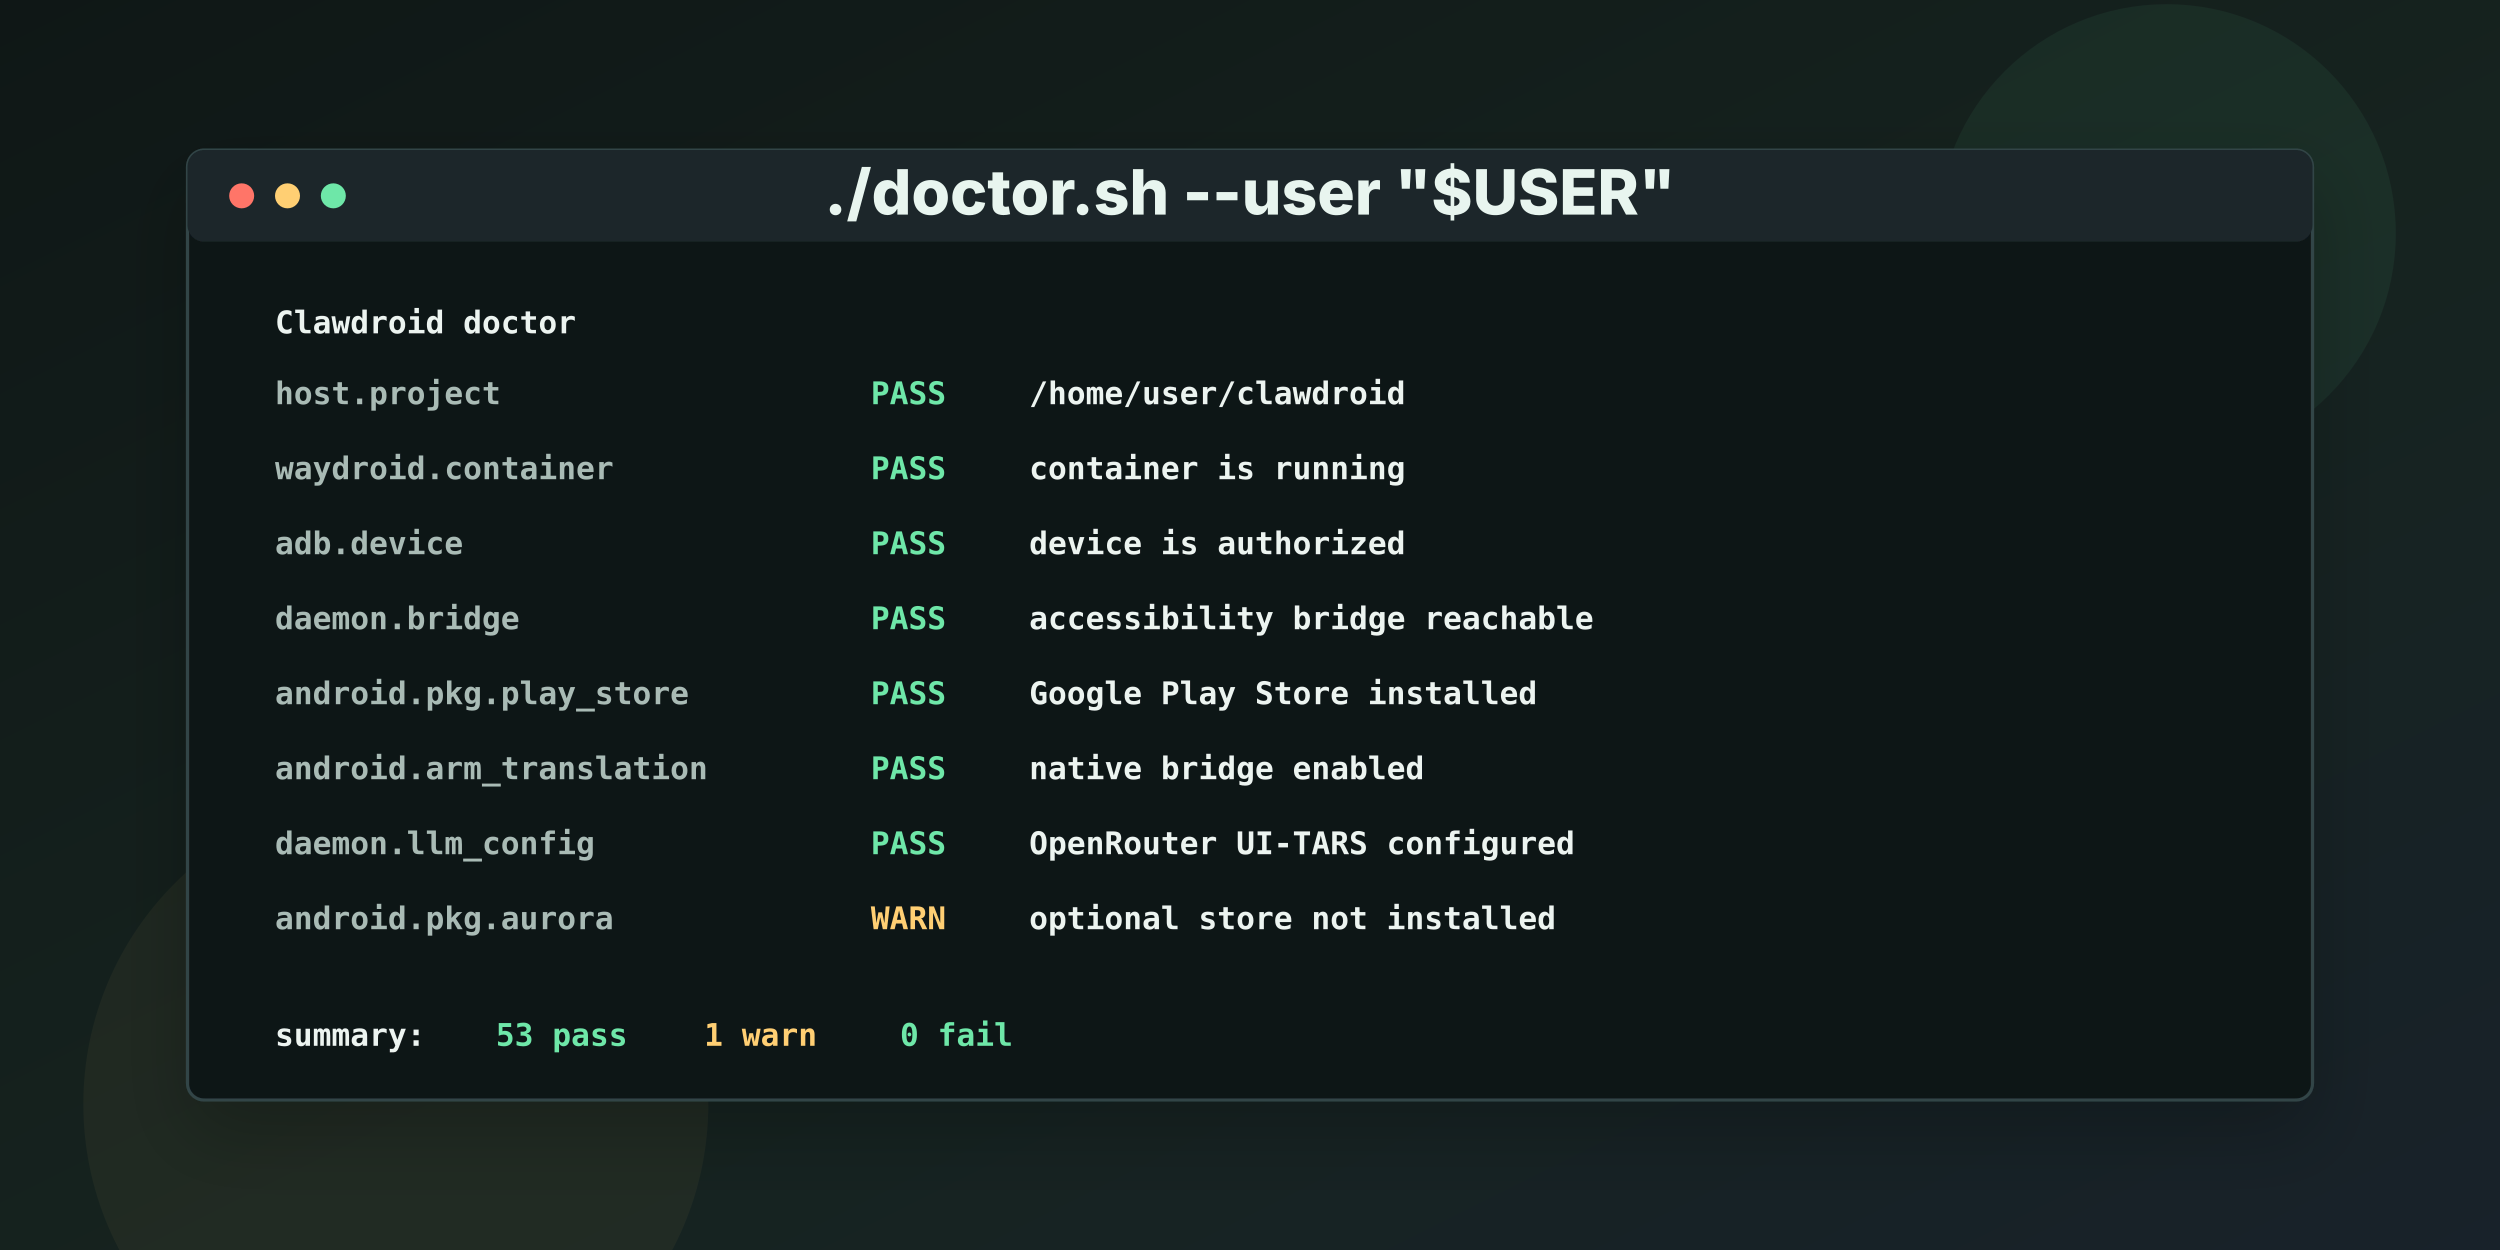
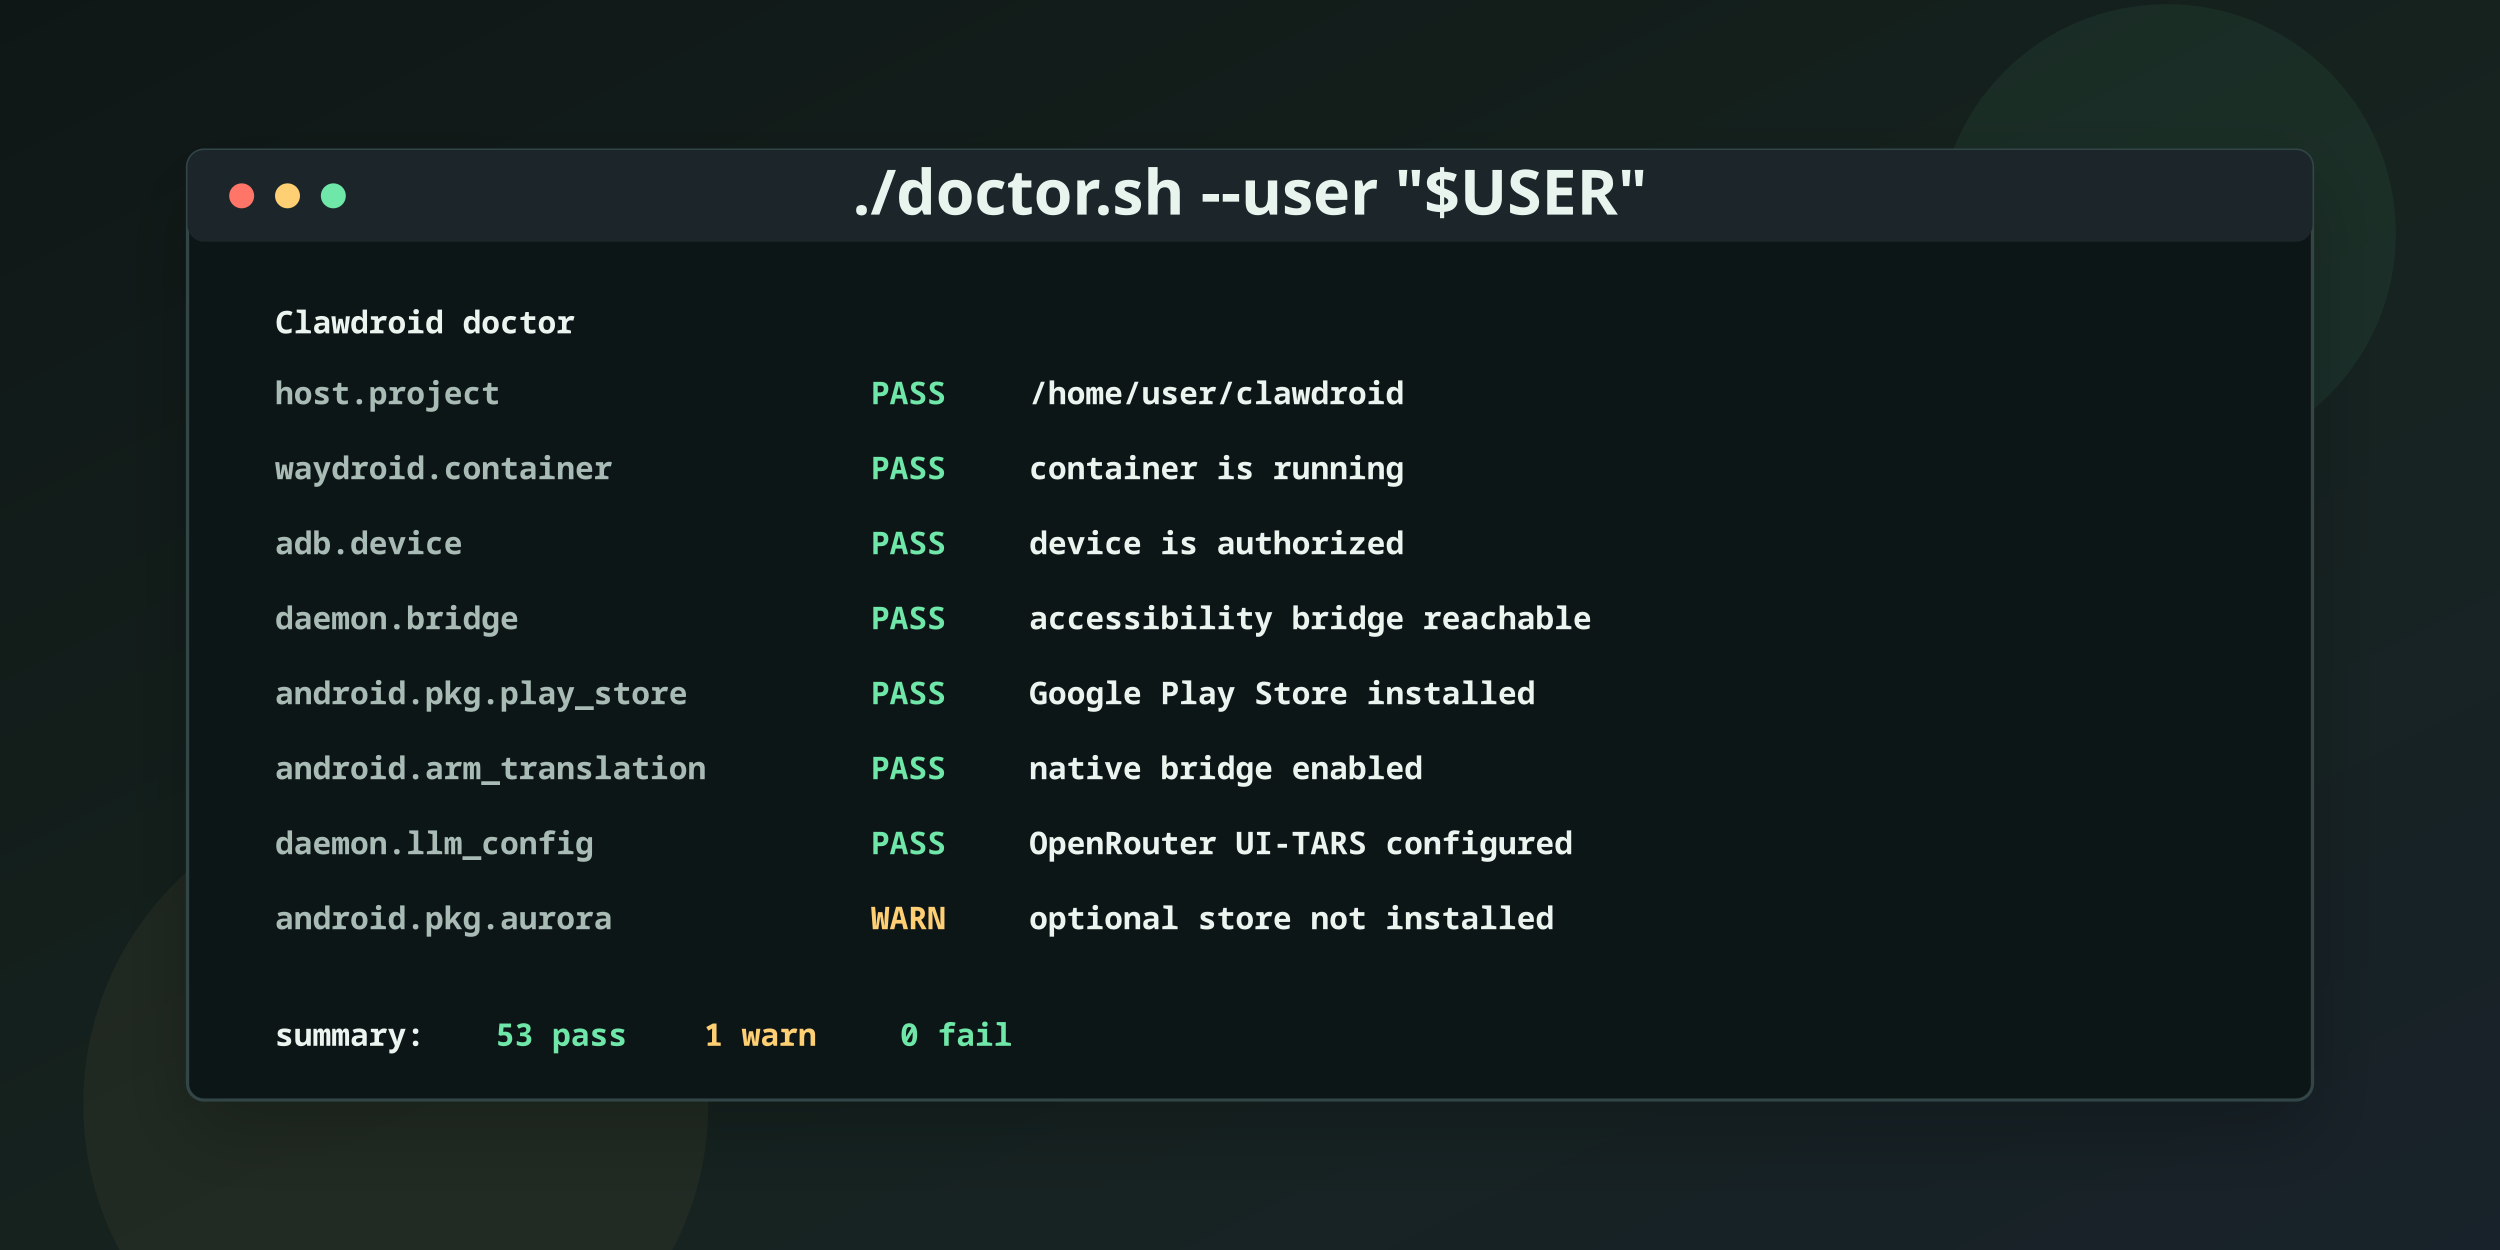
<svg xmlns="http://www.w3.org/2000/svg" width="1200" height="600" viewBox="0 0 1200 600" role="img" aria-labelledby="title desc" text-rendering="geometricPrecision">
  <defs>
    <linearGradient id="bg" x1="0" y1="0" x2="1" y2="1">
      <stop offset="0" stop-color="#0f1716" />
      <stop offset="0.55" stop-color="#16231f" />
      <stop offset="1" stop-color="#18222a" />
    </linearGradient>
    <filter id="shadow" x="-20%" y="-20%" width="140%" height="140%">
      <feDropShadow dx="0" dy="16" stdDeviation="18" flood-color="#000000" flood-opacity="0.22" />
    </filter>
    <style>
-       .title{font:800 30px Inter,Segoe UI,Arial,sans-serif;fill:#e8f5ef}
+       .title{font:800 30px 'Noto Sans',Segoe UI,Arial,sans-serif;fill:#e8f5ef}
      .bar{fill:#1c272a}
      .term{fill:#101719;stroke:#314446;stroke-width:1.5}
-       .m{font:600 15px ui-monospace,SFMono-Regular,Menlo,Consolas,monospace}
+       .m{font:600 15px 'Noto Sans Mono',Segoe UI,Arial,sans-serif}
      .green{fill:#6ee7a8}
      .amber{fill:#ffcf73}
      .muted{fill:#a9bbb5}
      .white{fill:#ecf4f0}
    </style>
  </defs>
  <rect width="1200" height="600" fill="url(#bg)" />
  <circle cx="1040" cy="112" r="110" fill="#6ee7a8" opacity="0.06" />
  <circle cx="190" cy="530" r="150" fill="#ffcf73" opacity="0.05" />
  <g transform="translate(90 72)" filter="url(#shadow)">
    <rect class="term" width="1020" height="456" rx="8" />
    <rect class="bar" width="1020" height="44" rx="8" />
    <circle cx="26" cy="22" r="6" fill="#ff7468" />
    <circle cx="48" cy="22" r="6" fill="#ffcf73" />
    <circle cx="70" cy="22" r="6" fill="#6ee7a8" />
    <text class="title" x="510" y="31" text-anchor="middle" font-size="17">./doctor.sh --user "$USER"</text>
    <text class="m white" x="42" y="88">Clawdroid doctor</text>
    <text class="m muted" x="42" y="122">host.project</text>
    <text class="m green" x="328" y="122">PASS</text>
    <text class="m white" x="404" y="122">/home/user/clawdroid</text>
    <text class="m muted" x="42" y="158">waydroid.container</text>
    <text class="m green" x="328" y="158">PASS</text>
    <text class="m white" x="404" y="158">container is running</text>
    <text class="m muted" x="42" y="194">adb.device</text>
    <text class="m green" x="328" y="194">PASS</text>
    <text class="m white" x="404" y="194">device is authorized</text>
    <text class="m muted" x="42" y="230">daemon.bridge</text>
    <text class="m green" x="328" y="230">PASS</text>
    <text class="m white" x="404" y="230">accessibility bridge reachable</text>
    <text class="m muted" x="42" y="266">android.pkg.play_store</text>
    <text class="m green" x="328" y="266">PASS</text>
    <text class="m white" x="404" y="266">Google Play Store installed</text>
    <text class="m muted" x="42" y="302">android.arm_translation</text>
    <text class="m green" x="328" y="302">PASS</text>
    <text class="m white" x="404" y="302">native bridge enabled</text>
    <text class="m muted" x="42" y="338">daemon.llm_config</text>
    <text class="m green" x="328" y="338">PASS</text>
    <text class="m white" x="404" y="338">OpenRouter UI-TARS configured</text>
    <text class="m muted" x="42" y="374">android.pkg.aurora</text>
    <text class="m amber" x="328" y="374">WARN</text>
    <text class="m white" x="404" y="374">optional store not installed</text>
    <text class="m white" x="42" y="430">summary:</text>
    <text class="m green" x="148" y="430">53 pass</text>
    <text class="m amber" x="248" y="430">1 warn</text>
    <text class="m green" x="342" y="430">0 fail</text>
  </g>
</svg>
